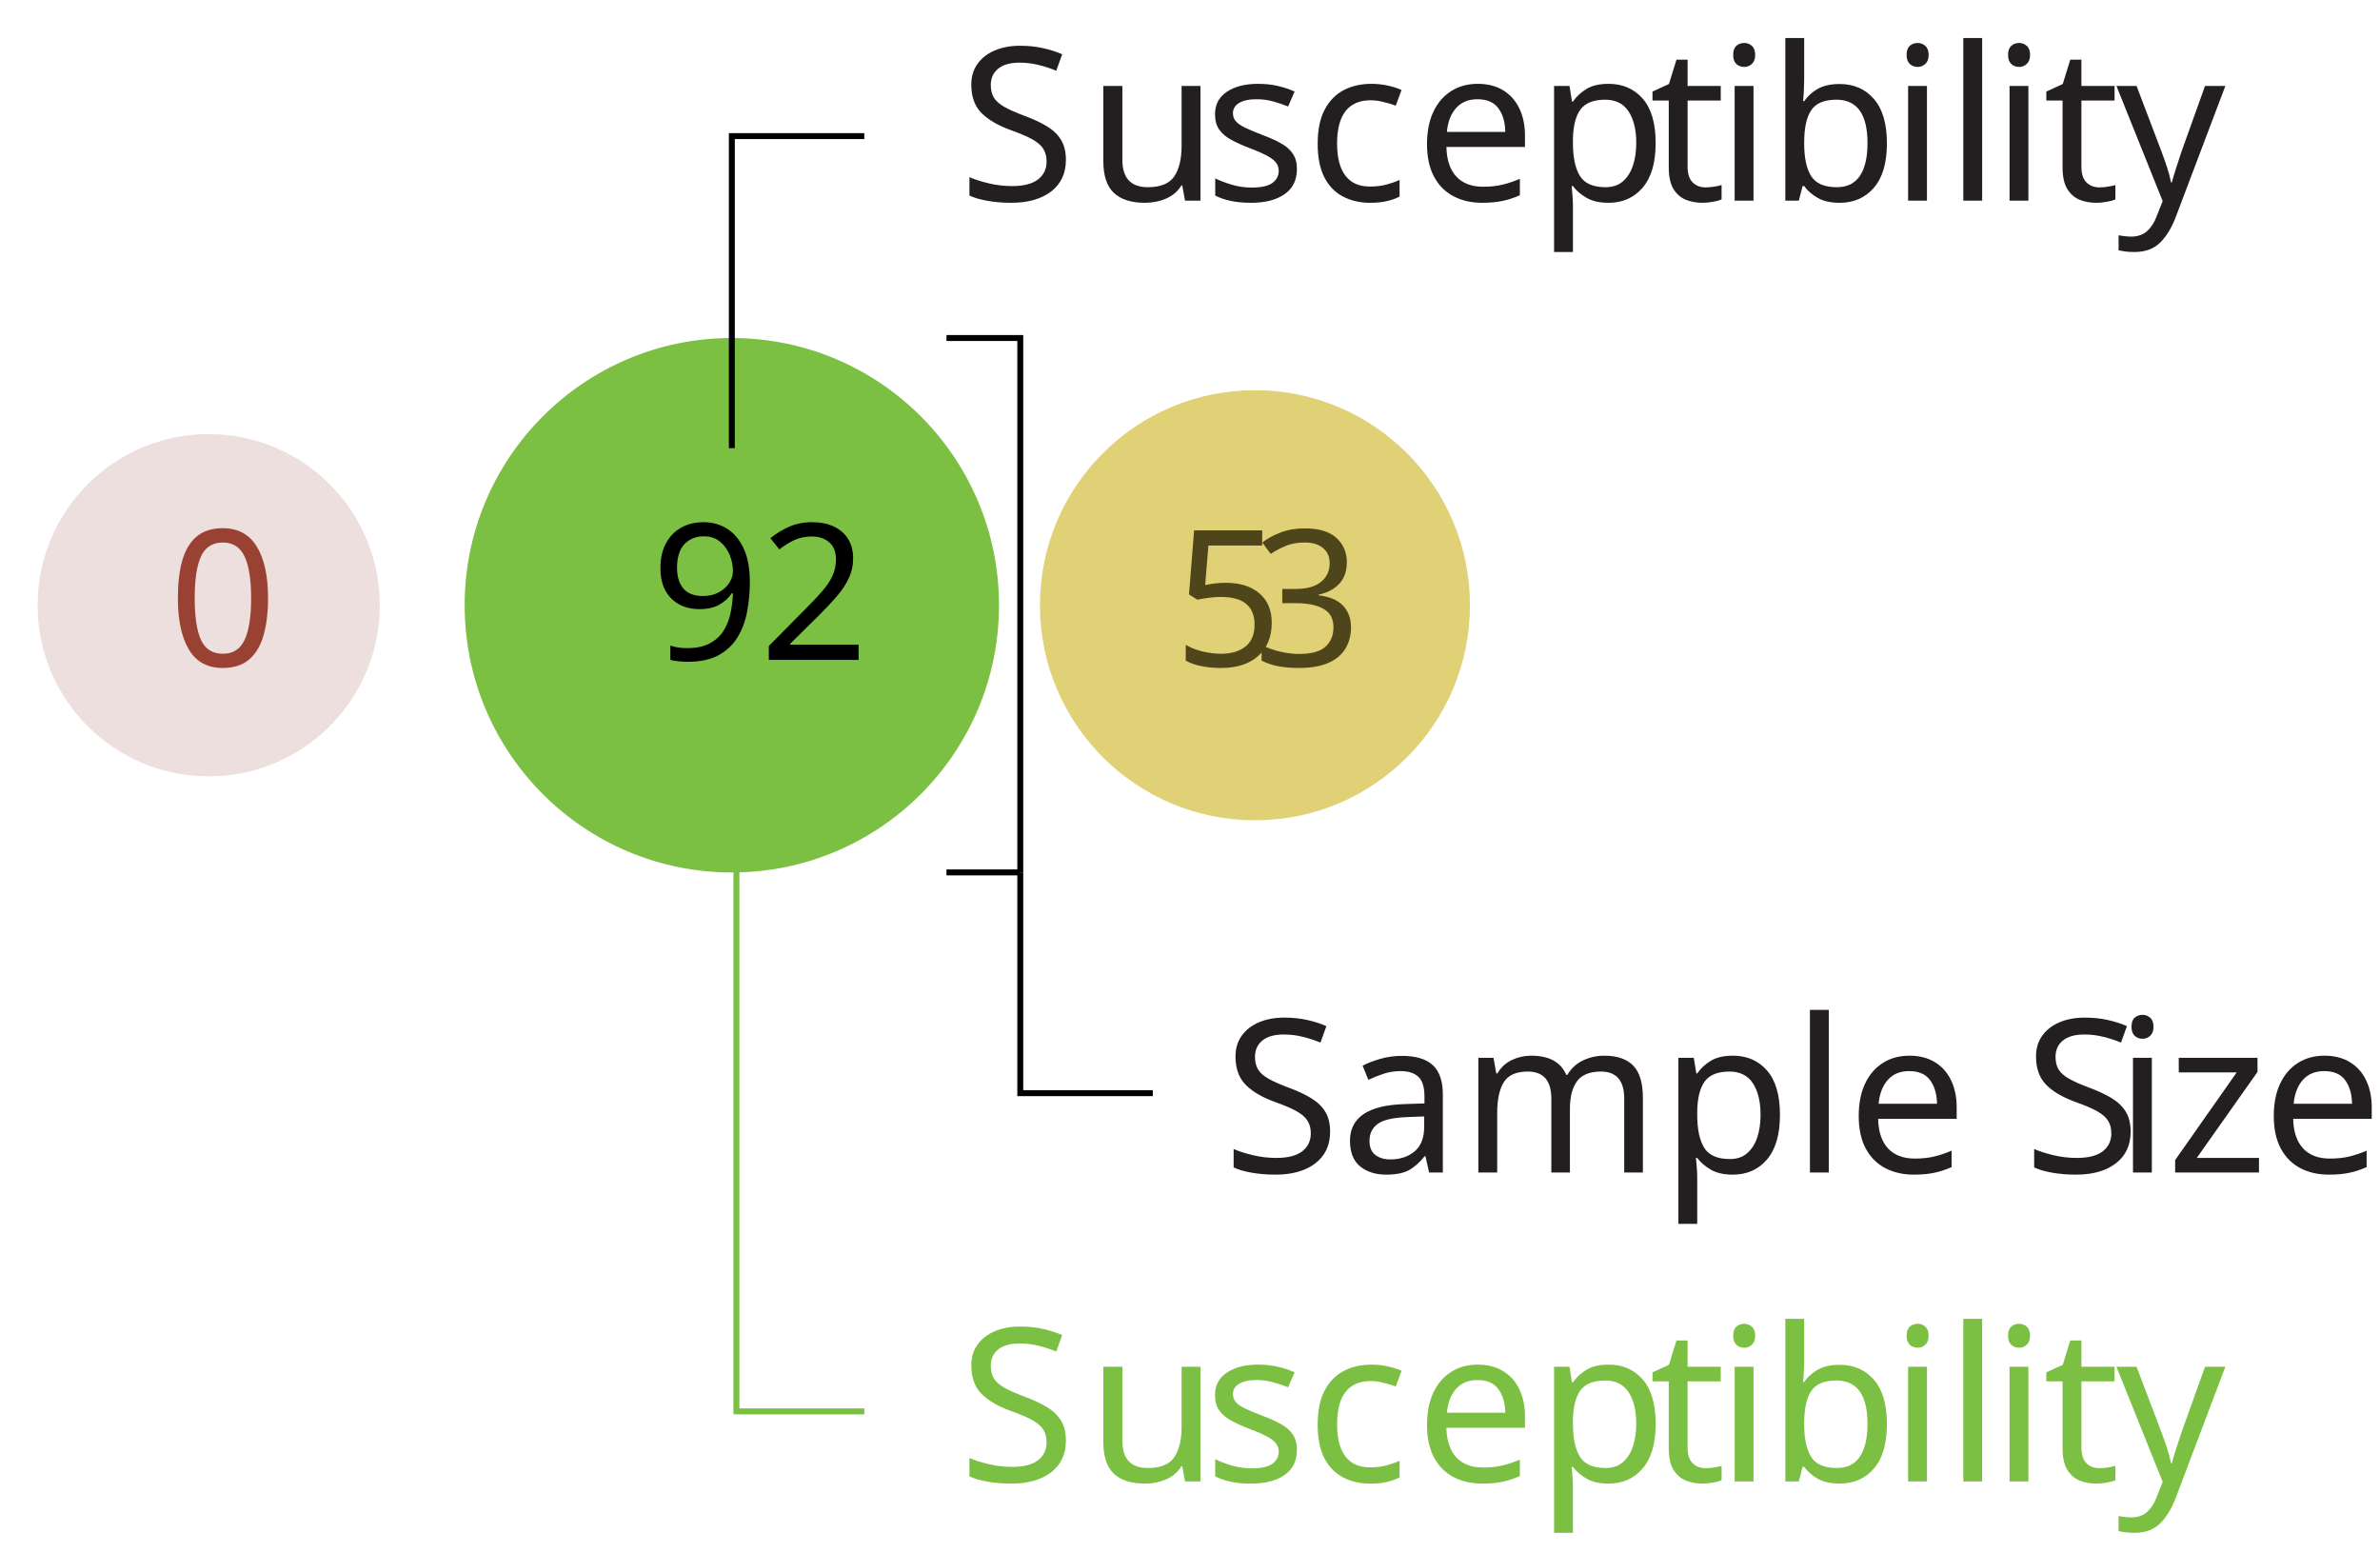
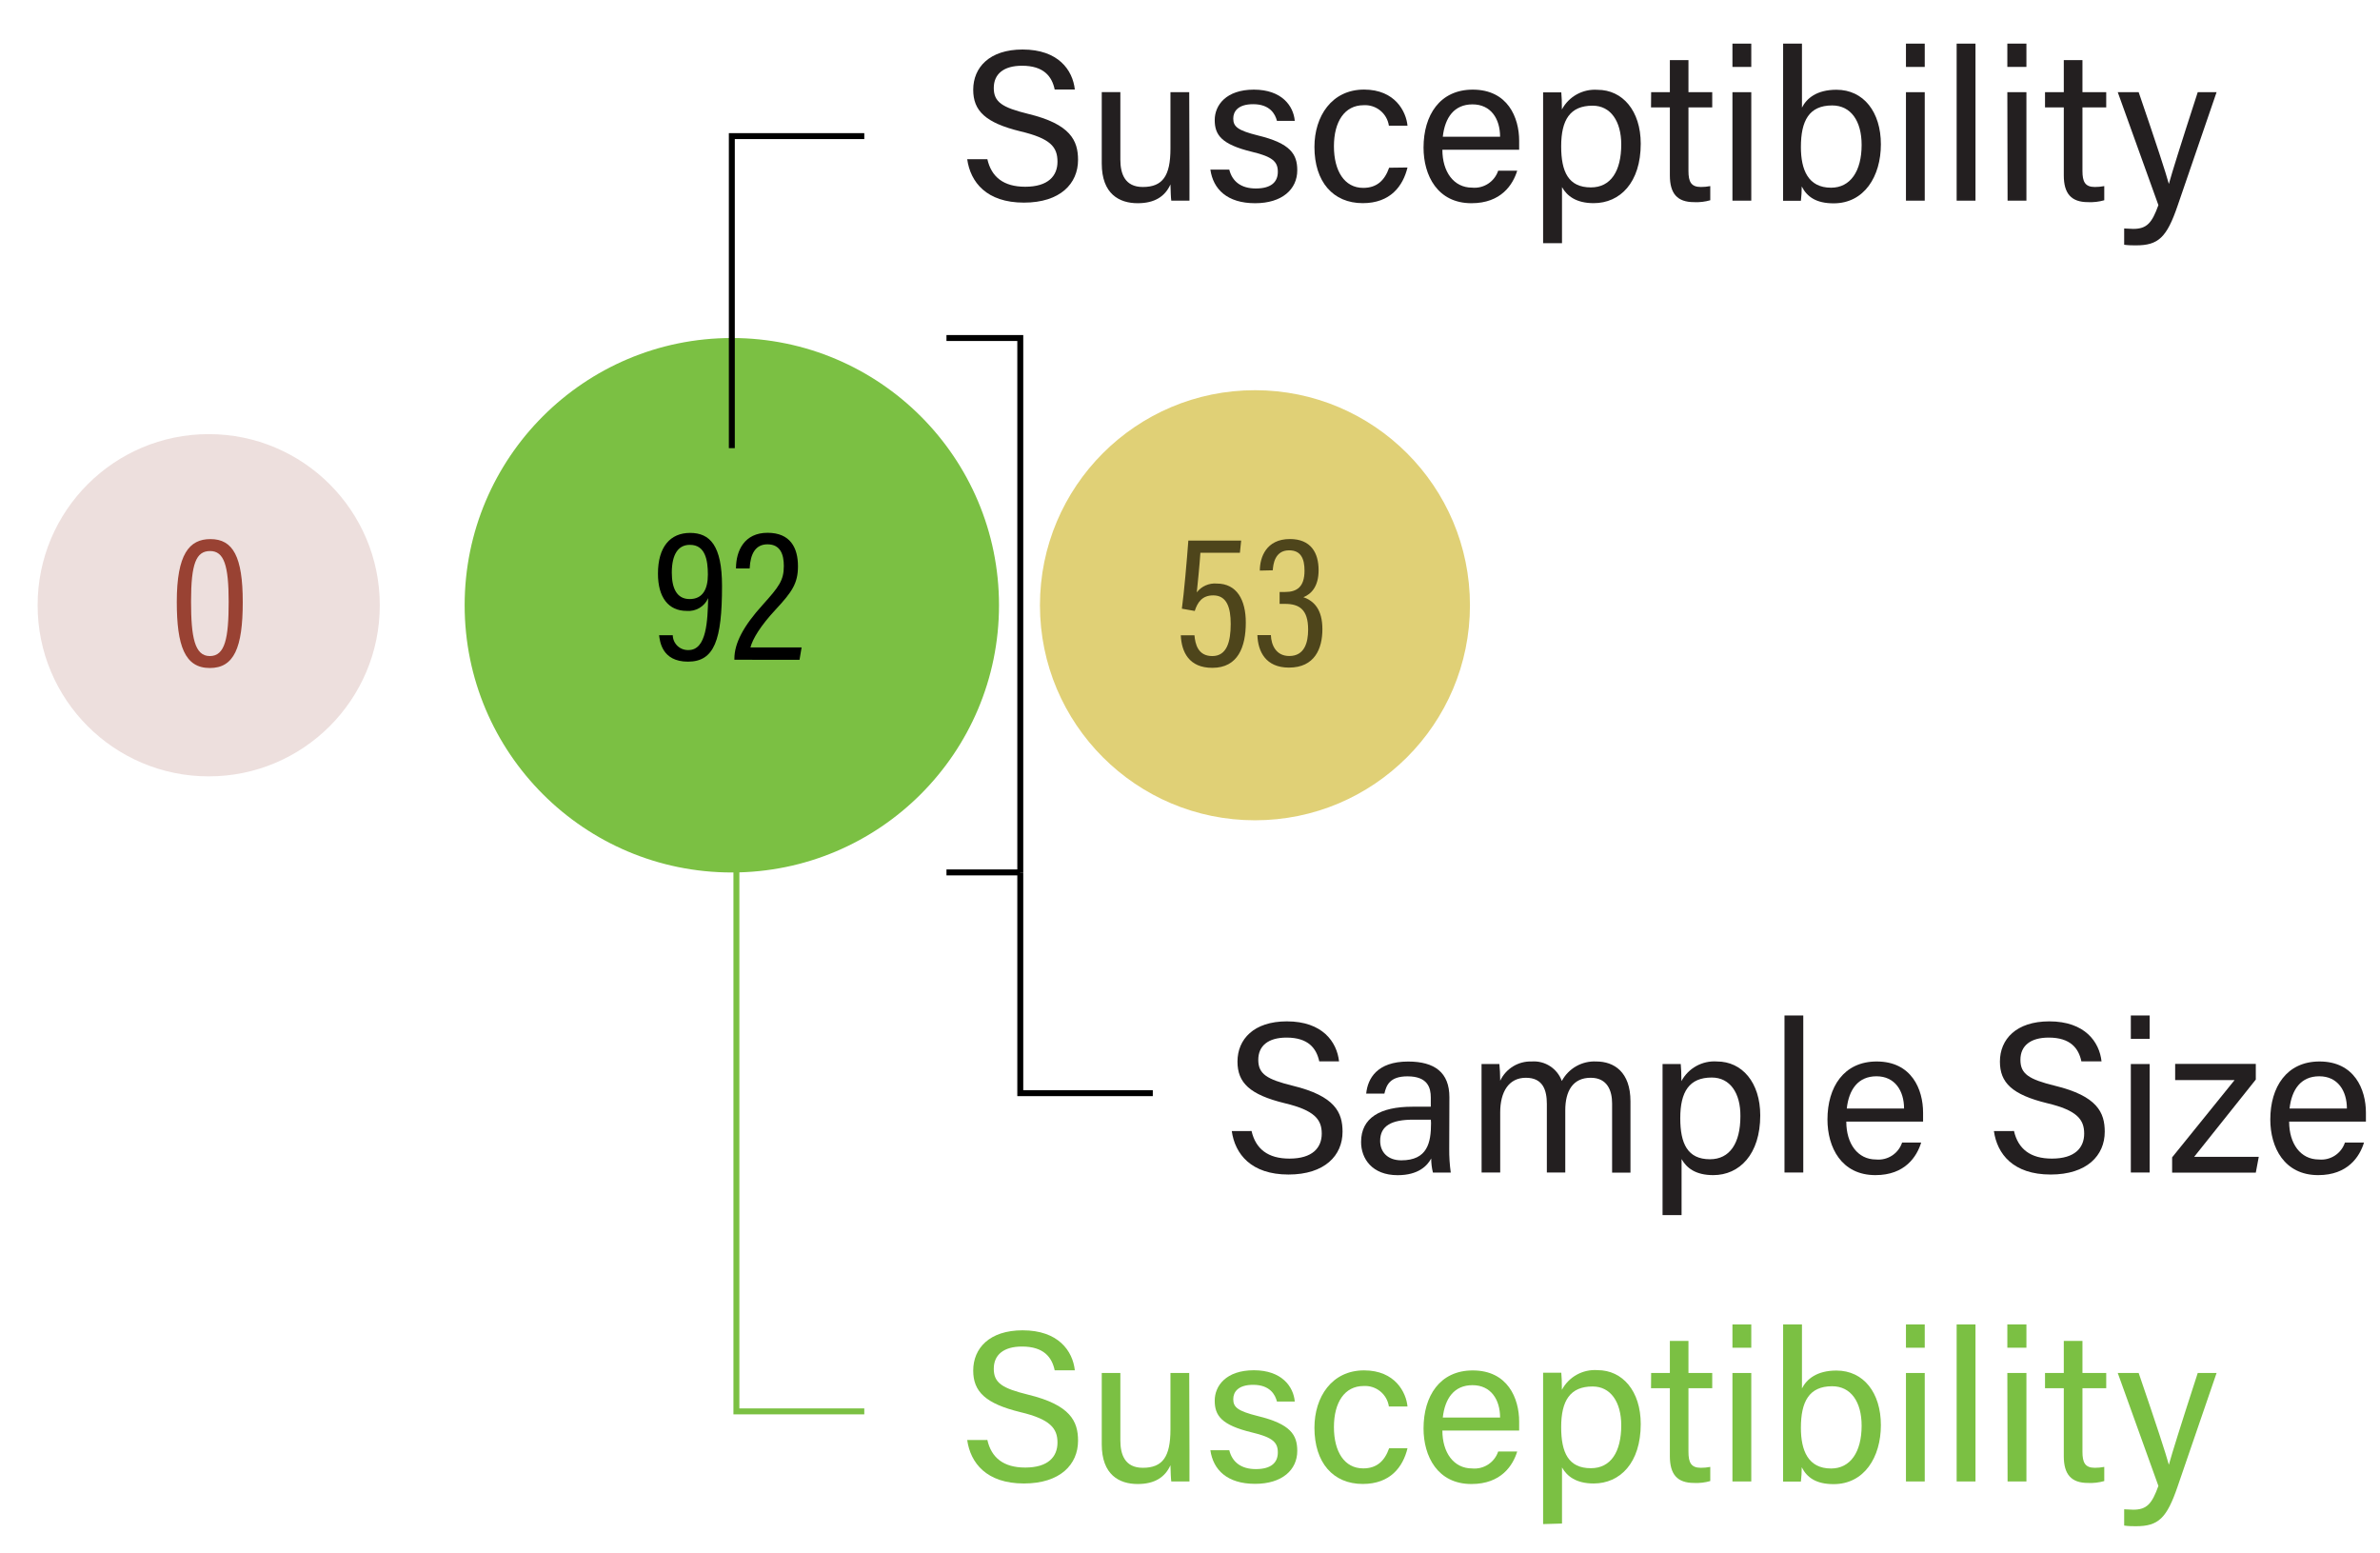
<svg xmlns="http://www.w3.org/2000/svg" id="Layer_4" data-name="Layer 4" viewBox="0 0 400.5 261.26">
  <defs>
    <style>
      .cls-1 {
        fill: #eddfdd;
-       }
- 
-       .cls-2, .cls-4, .cls-7 {
-         font-size: 32px;
-         font-family: AcuminProCond-Regular, Acumin Pro Condensed;
      }

      .cls-2 {
        fill: #994233;
      }

      .cls-3 {
        fill: #e0d076;
      }

      .cls-4 {
        fill: #4e451b;
      }

      .cls-5 {
-         letter-spacing: 0em;
-       }
- 
-       .cls-12, .cls-6 {
        fill: #7bc043;
      }

-       .cls-22, .cls-8 {
+       .cls-6, .cls-8 {
        fill: none;
        stroke-miterlimit: 10;
      }

-       .cls-8 {
+       .cls-6 {
        stroke: #000;
      }

-       .cls-12, .cls-9 {
-         font-size: 36px;
-         font-family: AcuminPro-Regular, Acumin Pro;
-       }
- 
-       .cls-9 {
+       .cls-7 {
        fill: #231f20;
      }

-       .cls-10 {
-         letter-spacing: 0.01em;
-       }
- 
-       .cls-11 {
-         letter-spacing: -0.01em;
-       }
- 
-       .cls-13 {
-         letter-spacing: -0.01em;
-       }
- 
-       .cls-14 {
-         letter-spacing: -0.01em;
-       }
- 
-       .cls-15 {
-         letter-spacing: 0em;
-       }
- 
-       .cls-16 {
-         letter-spacing: 0em;
-       }
- 
-       .cls-17 {
-         letter-spacing: 0em;
-       }
- 
-       .cls-18 {
-         letter-spacing: 0em;
-       }
- 
-       .cls-19 {
-         letter-spacing: 0em;
-       }
- 
-       .cls-20 {
-         letter-spacing: 0em;
-       }
- 
-       .cls-21 {
-         letter-spacing: 0.02em;
-       }
- 
-       .cls-22 {
+       .cls-8 {
        stroke: #7bc043;
      }
    </style>
  </defs>
  <circle class="cls-1" cx="35.12" cy="101.83" r="28.79" />
-   <text class="cls-2" transform="translate(28.37 112.07)">0</text>
+   <path class="cls-2" d="M40.85,101.29c0,7.71-1.47,11.1-5.54,11.1-4.22,0-5.56-3.74-5.56-11.13,0-8,2.08-10.56,5.66-10.56C39.22,90.7,40.85,93.67,40.85,101.29Zm-8.7-.1c0,6,.6,9.19,3.16,9.19s3.17-3,3.17-9.12-.77-8.55-3.13-8.55S32.15,94.86,32.15,101.19Z" />
  <circle class="cls-3" cx="211.18" cy="101.83" r="36.18" />
-   <text class="cls-4" transform="translate(197.52 112.07)">
-     <tspan class="cls-5">5</tspan>
-     <tspan x="13.34" y="0">3</tspan>
-   </text>
-   <circle class="cls-6" cx="123.15" cy="101.83" r="44.96" />
-   <text class="cls-7" transform="translate(109.54 111.03)">92</text>
-   <polyline class="cls-8" points="171.69 146.78 171.69 183.92 193.99 183.92" />
-   <polyline class="cls-8" points="123.15 75.4 123.15 22.9 145.44 22.9" />
-   <text class="cls-9" transform="translate(205.75 197.27)">Sample S<tspan class="cls-10" x="150.12" y="0">i</tspan>
-     <tspan class="cls-11" x="158.87" y="0">z</tspan>
-     <tspan x="174.89" y="0">e</tspan>
-   </text>
-   <text class="cls-12" transform="translate(161.29 249.25)">
-     <tspan class="cls-13">S</tspan>
-     <tspan class="cls-14" x="21.53" y="0">u</tspan>
-     <tspan class="cls-15" x="41.33" y="0">s</tspan>
-     <tspan class="cls-16" x="58.46" y="0">c</tspan>
-     <tspan x="76.86" y="0">ep</tspan>
-     <tspan class="cls-17" x="116.21" y="0">t</tspan>
-     <tspan x="127.55" y="0">i</tspan>
-     <tspan class="cls-18" x="136.08" y="0">b</tspan>
-     <tspan class="cls-19" x="156.74" y="0">il</tspan>
-     <tspan class="cls-20" x="173.81" y="0">i</tspan>
-     <tspan class="cls-21" x="182.48" y="0">t</tspan>
-     <tspan x="194.83" y="0">y</tspan>
-   </text>
-   <text class="cls-9" transform="translate(161.29 33.76)">
-     <tspan class="cls-13">S</tspan>
-     <tspan class="cls-14" x="21.53" y="0">u</tspan>
-     <tspan class="cls-15" x="41.33" y="0">s</tspan>
-     <tspan class="cls-16" x="58.46" y="0">c</tspan>
-     <tspan x="76.86" y="0">ep</tspan>
-     <tspan class="cls-17" x="116.21" y="0">t</tspan>
-     <tspan x="127.55" y="0">i</tspan>
-     <tspan class="cls-18" x="136.08" y="0">b</tspan>
-     <tspan class="cls-19" x="156.74" y="0">il</tspan>
-     <tspan class="cls-20" x="173.81" y="0">i</tspan>
-     <tspan class="cls-21" x="182.48" y="0">t</tspan>
-     <tspan x="194.83" y="0">y</tspan>
-   </text>
-   <polyline class="cls-22" points="123.92 126.03 123.92 237.46 145.44 237.46" />
  <g>
-     <polyline class="cls-8" points="159.27 56.87 171.67 56.87 171.69 56.87 171.69 146.78" />
-     <line class="cls-8" x1="159.27" y1="146.78" x2="171.67" y2="146.78" />
+     <path class="cls-4" d="M208.65,93H202c-.13,2-.48,5.5-.61,6.66a3.85,3.85,0,0,1,3.36-1.48c3.39,0,4.89,2.76,4.89,6.56,0,4.1-1.31,7.62-5.63,7.62-3.93,0-5.18-2.66-5.31-5.47H201c.13,1.44.57,3.49,3,3.49s3.1-2.37,3.1-5.41c0-2.72-.64-4.8-2.94-4.8-1.83,0-2.63,1.12-3.11,2.62l-2.17-.38c.35-2.43.86-8.32,1.09-11.46h8.89Z" />
+     <path class="cls-4" d="M212,96c0-2.21,1.06-5.31,5.06-5.31,3.52,0,4.83,2.3,4.83,5.24,0,2.69-1.18,4-2.56,4.55v0c1.86.64,3.2,2.14,3.2,5.38s-1.28,6.46-5.63,6.46c-3.9,0-5.22-2.69-5.31-5.47h2.27c.06,1.66.86,3.52,3.1,3.52,2.56,0,3.17-2.27,3.17-4.45,0-3.42-1.53-4.32-3.9-4.32h-.9v-2h.9c2,0,3.29-.84,3.29-3.59,0-2-.6-3.42-2.59-3.42-2.43,0-2.69,2.4-2.75,3.36Z" />
+   </g>
+   <circle class="cls-5" cx="123.15" cy="101.83" r="44.96" />
+   <g>
+     <path d="M113.21,106.87a2.55,2.55,0,0,0,2.66,2.5c3.07,0,3.2-5,3.3-8.74a3.61,3.61,0,0,1-3.62,2.15c-3.07,0-4.83-2.27-4.83-6.27,0-4.52,2.08-6.85,5.41-6.85s5.37,2.11,5.37,8.93c0,9.08-1.28,12.73-5.73,12.73s-4.73-3.52-4.86-4.45Zm-.16-10.52c0,2.56.8,4.44,3,4.44s3.07-1.66,3.07-4.12-.45-5-3-5C114.17,91.64,113.05,93.21,113.05,96.35Z" />
+     <path d="M123.58,111v-.16c0-2.62,1.51-5.5,4.8-9.12,2.69-3,3.52-4.06,3.52-6.49,0-1.89-.54-3.65-2.75-3.65-2,0-2.88,1.57-3,4.06h-2.3c0-3.07,1.47-6,5.31-6s5.12,2.53,5.12,5.63c0,2.88-1,4.32-3.77,7.3-2.53,2.72-3.84,4.89-4.23,6.36h8.61l-.35,2.08Z" />
+   </g>
+   <polyline class="cls-6" points="171.69 146.78 171.69 183.92 193.99 183.92" />
+   <polyline class="cls-6" points="123.15 75.4 123.15 22.9 145.44 22.9" />
+   <g>
+     <path class="cls-7" d="M210.61,190.29c.69,3,2.74,4.64,6.37,4.64,3.89,0,5.44-1.83,5.44-4.21s-1.23-3.92-6.23-5.11c-5.9-1.44-7.95-3.45-7.95-7,0-3.75,2.73-6.77,8.31-6.77,6,0,8.42,3.46,8.78,6.73H222c-.47-2.19-1.84-4-5.51-4-3.06,0-4.75,1.37-4.75,3.74s1.41,3.28,5.8,4.36c7.12,1.73,8.38,4.5,8.38,7.74,0,4-3,7.2-9.1,7.2-6.3,0-9-3.46-9.54-7.31Z" />
+     <path class="cls-7" d="M243.87,193.28a27.59,27.59,0,0,0,.26,4h-3a9.72,9.72,0,0,1-.29-2.37c-.64,1.19-2.12,2.81-5.65,2.81-4.32,0-6.15-2.81-6.15-5.58,0-4.07,3.2-5.94,8.64-5.94h3.09v-1.55c0-1.62-.5-3.56-3.92-3.56-3,0-3.56,1.51-3.89,2.91h-3.06c.25-2.52,1.8-5.4,7.06-5.4,4.46,0,6.94,1.84,6.94,6Zm-3.09-4.9h-2.95c-3.64,0-5.58,1-5.58,3.57,0,1.9,1.29,3.27,3.56,3.27,4.39,0,5-2.95,5-6.26Z" />
+     <path class="cls-7" d="M249.31,183.74c0-1.58,0-3.24,0-4.72h3c.07.54.14,1.88.14,2.81a5.64,5.64,0,0,1,5.29-3.24,5,5,0,0,1,5.08,3.28,6.21,6.21,0,0,1,5.8-3.28c3,0,5.75,1.77,5.75,6.7v12h-3.09V185.65c0-2.09-.76-4.32-3.6-4.32-3,0-4.28,2.23-4.28,5.47v10.47h-3.1V185.75c0-2.33-.65-4.42-3.53-4.42s-4.32,2.37-4.32,5.83v10.11h-3.13Z" />
+     <path class="cls-7" d="M279.77,204.44V183.49c0-1.51,0-3.06,0-4.47h3.06c.07.62.11,1.7.11,2.88a6.28,6.28,0,0,1,6-3.31c4.21,0,7.27,3.53,7.27,9.07,0,6.55-3.49,10.05-7.91,10.05-3,0-4.5-1.23-5.33-2.7v9.43Zm8.28-23.15c-3.78,0-5.3,2.38-5.3,6.84,0,4.28,1.23,6.91,5,6.91,3.35,0,5.12-2.73,5.12-7.23C292.91,183.92,291.14,181.29,288.05,181.29Z" />
+     <path class="cls-7" d="M300.29,197.27V170.85h3.16v26.42Z" />
+     <path class="cls-7" d="M310.69,188.71c0,3.7,1.91,6.37,5,6.37a4.19,4.19,0,0,0,4.39-2.85h3.21c-.72,2.34-2.7,5.48-7.7,5.48-5.73,0-8.07-4.68-8.07-9.36,0-5.44,2.74-9.76,8.28-9.76,5.91,0,7.81,4.72,7.81,8.6,0,.58,0,1.05,0,1.52Zm9.72-2.2c0-3-1.55-5.43-4.64-5.43s-4.65,2.23-5,5.43Z" />
+     <path class="cls-7" d="M338.91,190.29c.69,3,2.74,4.64,6.38,4.64,3.88,0,5.43-1.83,5.43-4.21s-1.22-3.92-6.23-5.11c-5.9-1.44-7.95-3.45-7.95-7,0-3.75,2.73-6.77,8.31-6.77,6,0,8.43,3.46,8.79,6.73h-3.39c-.46-2.19-1.83-4-5.5-4-3.06,0-4.76,1.37-4.76,3.74s1.41,3.28,5.8,4.36c7.13,1.73,8.39,4.5,8.39,7.74,0,4-3,7.2-9.11,7.2-6.3,0-9-3.46-9.54-7.31Z" />
+     <path class="cls-7" d="M358.57,174.78v-3.93h3.17v3.93Zm0,4.24h3.17v18.25h-3.17Z" />
+     <path class="cls-7" d="M365.52,194.72l10.51-13h-10V179h13.57v2.63l-10.37,13h10.87l-.5,2.66H365.52Z" />
+     <path class="cls-7" d="M385.21,188.71c0,3.7,1.91,6.37,5,6.37a4.19,4.19,0,0,0,4.39-2.85h3.21c-.72,2.34-2.7,5.48-7.71,5.48-5.72,0-8.06-4.68-8.06-9.36,0-5.44,2.74-9.76,8.28-9.76,5.9,0,7.81,4.72,7.81,8.6,0,.58,0,1.05,0,1.52Zm9.72-2.2c0-3-1.55-5.43-4.65-5.43s-4.64,2.23-5,5.43Z" />
+   </g>
+   <g>
+     <path class="cls-5" d="M166.15,242.27c.68,3,2.73,4.64,6.37,4.64,3.88,0,5.43-1.83,5.43-4.21s-1.22-3.92-6.23-5.11c-5.9-1.44-7.95-3.46-7.95-7,0-3.75,2.73-6.77,8.31-6.77,6,0,8.43,3.45,8.79,6.73h-3.39c-.46-2.19-1.83-4-5.5-4-3.06,0-4.75,1.37-4.75,3.74s1.4,3.28,5.79,4.36c7.13,1.73,8.39,4.5,8.39,7.74,0,4-3,7.2-9.11,7.2-6.3,0-9-3.46-9.54-7.31Z" />
+     <path class="cls-5" d="M200.16,243.92c0,1.8,0,4.25,0,5.33h-3.06c-.07-.47-.11-1.58-.14-2.73-.9,2-2.63,3.16-5.51,3.16-3.1,0-6.05-1.54-6.05-6.69V231h3.13v11.34c0,2.38.76,4.61,3.78,4.61,3.35,0,4.65-1.87,4.65-6.45V231h3.16Z" />
+     <path class="cls-5" d="M206.86,244c.5,2,2,3.17,4.46,3.17,2.67,0,3.71-1.15,3.71-2.81s-.83-2.52-4.32-3.35c-5.22-1.25-6.3-2.87-6.3-5.36s1.91-5.11,6.59-5.11,6.66,2.74,6.88,5.26h-3c-.29-1.16-1.19-2.81-4-2.81-2.55,0-3.35,1.22-3.35,2.41,0,1.37.76,2,4.11,2.84,5.54,1.34,6.66,3.17,6.66,5.87,0,3.2-2.56,5.54-7.09,5.54-4.72,0-7.06-2.37-7.53-5.65Z" />
+     <path class="cls-5" d="M236.85,243.67c-.76,3.13-2.88,6-7.53,6-5,0-8.13-3.6-8.13-9.46,0-5.15,2.91-9.65,8.35-9.65,5.25,0,7.09,3.74,7.31,6.08h-3.13a4.05,4.05,0,0,0-4.25-3.45c-3.21,0-5,2.77-5,6.91s1.76,6.95,4.93,6.95c2.27,0,3.6-1.23,4.36-3.39Z" />
+     <path class="cls-5" d="M242.72,240.68c0,3.71,1.9,6.38,5,6.38a4.2,4.2,0,0,0,4.39-2.85h3.2c-.72,2.34-2.69,5.47-7.7,5.47-5.72,0-8.06-4.68-8.06-9.35,0-5.44,2.73-9.76,8.28-9.76,5.9,0,7.81,4.72,7.81,8.6,0,.58,0,1.05,0,1.51Zm9.71-2.19c0-3-1.54-5.44-4.64-5.44s-4.64,2.24-5,5.44Z" />
+     <path class="cls-5" d="M259.67,256.42v-21c0-1.52,0-3.06,0-4.47h3.06c.07.61.1,1.69.1,2.88a6.29,6.29,0,0,1,6-3.31c4.21,0,7.27,3.53,7.27,9.07,0,6.55-3.49,10-7.92,10-2.95,0-4.5-1.22-5.33-2.7v9.44ZM268,233.27c-3.78,0-5.29,2.38-5.29,6.84,0,4.28,1.22,6.91,5,6.91,3.35,0,5.11-2.74,5.11-7.23C272.81,235.9,271.05,233.27,268,233.27Z" />
+     <path class="cls-5" d="M277.85,231H281v-5.4h3.13V231h4v2.56h-4v10.69c0,1.8.43,2.7,2.09,2.7a8.17,8.17,0,0,0,1.58-.15v2.38a8.29,8.29,0,0,1-2.73.32c-2.85,0-4.07-1.47-4.07-4.5V233.56h-3.17Z" />
+     <path class="cls-5" d="M291.53,226.75v-3.92h3.17v3.92Zm0,4.25h3.17v18.25h-3.17Z" />
+     <path class="cls-5" d="M300.06,222.83h3.17v10.76c.79-1.54,2.48-3,5.8-3,4.6,0,7.48,3.78,7.48,9.18s-2.8,9.93-7.95,9.93c-2.92,0-4.47-1.08-5.37-2.84a20,20,0,0,1-.14,2.41h-3c0-2.05,0-4.1,0-6.12Zm8.25,10.4c-3.89,0-5.26,2.6-5.26,7,0,3.82,1.22,6.84,5.08,6.84,3.24,0,5.14-2.77,5.14-7.2C313.27,235.86,311.47,233.23,308.31,233.23Z" />
+     <path class="cls-5" d="M320.73,226.75v-3.92h3.16v3.92Zm0,4.25h3.16v18.25h-3.16Z" />
+     <path class="cls-5" d="M329.26,249.25V222.83h3.17v26.42Z" />
+     <path class="cls-5" d="M337.79,226.75v-3.92H341v3.92Zm0,4.25H341v18.25h-3.17Z" />
+     <path class="cls-5" d="M344.13,231h3.16v-5.4h3.14V231h4v2.56h-4v10.69c0,1.8.43,2.7,2.08,2.7a8.27,8.27,0,0,0,1.59-.15v2.38a8.39,8.39,0,0,1-2.74.32c-2.84,0-4.07-1.47-4.07-4.5V233.56h-3.16Z" />
+     <path class="cls-5" d="M359.89,231c3,8.75,4.57,13.57,5.08,15.44h0c.58-2.08,1.88-6.26,4.86-15.44H373l-6.55,19.08c-1.83,5.36-3.24,6.7-7,6.7-.57,0-1.26,0-2-.11v-2.74c.47,0,1,.07,1.52.07,2.3,0,3.16-1,4.24-4l-6.84-19Z" />
+   </g>
+   <g>
+     <path class="cls-7" d="M166.15,26.78c.68,3,2.73,4.64,6.37,4.64,3.88,0,5.43-1.84,5.43-4.21,0-2.52-1.22-3.92-6.23-5.11-5.9-1.44-7.95-3.46-7.95-7,0-3.75,2.73-6.77,8.31-6.77,6,0,8.43,3.45,8.79,6.73h-3.39c-.46-2.2-1.83-4-5.5-4-3.06,0-4.75,1.37-4.75,3.74s1.4,3.28,5.79,4.36c7.13,1.72,8.39,4.5,8.39,7.74,0,4-3,7.19-9.11,7.19-6.3,0-9-3.45-9.54-7.3Z" />
+     <path class="cls-7" d="M200.16,28.43c0,1.8,0,4.25,0,5.33h-3.06c-.07-.47-.11-1.58-.14-2.73-.9,2-2.63,3.16-5.51,3.16-3.1,0-6.05-1.55-6.05-6.69v-12h3.13V26.85c0,2.38.76,4.61,3.78,4.61,3.35,0,4.65-1.88,4.65-6.45v-9.5h3.16Z" />
+     <path class="cls-7" d="M206.86,28.54c.5,2,2,3.17,4.46,3.17,2.67,0,3.71-1.15,3.71-2.81s-.83-2.52-4.32-3.35c-5.22-1.26-6.3-2.88-6.3-5.36s1.91-5.11,6.59-5.11,6.66,2.73,6.88,5.25h-3c-.29-1.15-1.19-2.8-4-2.8-2.55,0-3.35,1.22-3.35,2.41,0,1.37.76,2,4.11,2.84,5.54,1.33,6.66,3.17,6.66,5.87,0,3.2-2.56,5.54-7.09,5.54-4.72,0-7.06-2.37-7.53-5.65Z" />
+     <path class="cls-7" d="M236.85,28.18c-.76,3.13-2.88,6-7.53,6-5,0-8.13-3.6-8.13-9.46,0-5.15,2.91-9.65,8.35-9.65,5.25,0,7.09,3.74,7.31,6.08h-3.13a4.05,4.05,0,0,0-4.25-3.45c-3.21,0-5,2.77-5,6.91s1.76,7,4.93,7c2.27,0,3.6-1.23,4.36-3.39Z" />
+     <path class="cls-7" d="M242.72,25.19c0,3.71,1.9,6.38,5,6.38a4.2,4.2,0,0,0,4.39-2.85h3.2c-.72,2.34-2.69,5.47-7.7,5.47-5.72,0-8.06-4.68-8.06-9.36,0-5.43,2.73-9.75,8.28-9.75,5.9,0,7.81,4.71,7.81,8.6,0,.58,0,1.05,0,1.51ZM252.43,23c0-3-1.54-5.44-4.64-5.44s-4.64,2.23-5,5.44Z" />
+     <path class="cls-7" d="M259.67,40.92V20c0-1.51,0-3,0-4.46h3.06c.07.61.1,1.69.1,2.88a6.29,6.29,0,0,1,6-3.31c4.21,0,7.27,3.53,7.27,9.07,0,6.55-3.49,10-7.92,10-2.95,0-4.5-1.22-5.33-2.7v9.43ZM268,17.78c-3.78,0-5.29,2.37-5.29,6.84,0,4.28,1.22,6.91,5,6.91,3.35,0,5.11-2.74,5.11-7.24C272.81,20.41,271.05,17.78,268,17.78Z" />
+     <path class="cls-7" d="M277.85,15.51H281v-5.4h3.13v5.4h4v2.56h-4V28.76c0,1.8.43,2.7,2.09,2.7a8.17,8.17,0,0,0,1.58-.15v2.38a8.29,8.29,0,0,1-2.73.32c-2.85,0-4.07-1.47-4.07-4.5V18.07h-3.17Z" />
+     <path class="cls-7" d="M291.53,11.26V7.34h3.17v3.92Zm0,4.25h3.17V33.76h-3.17Z" />
+     <path class="cls-7" d="M300.06,7.34h3.17V18.1c.79-1.55,2.48-3,5.8-3,4.6,0,7.48,3.78,7.48,9.18s-2.8,9.93-7.95,9.93c-2.92,0-4.47-1.08-5.37-2.84a20,20,0,0,1-.14,2.41h-3c0-2,0-4.1,0-6.12Zm8.25,10.4c-3.89,0-5.26,2.59-5.26,7,0,3.82,1.22,6.84,5.08,6.84,3.24,0,5.14-2.77,5.14-7.2C313.27,20.37,311.47,17.74,308.31,17.74Z" />
+     <path class="cls-7" d="M320.73,11.26V7.34h3.16v3.92Zm0,4.25h3.16V33.76h-3.16Z" />
+     <path class="cls-7" d="M329.26,33.76V7.34h3.17V33.76Z" />
+     <path class="cls-7" d="M337.79,11.26V7.34H341v3.92Zm0,4.25H341V33.76h-3.17Z" />
+     <path class="cls-7" d="M344.13,15.51h3.16v-5.4h3.14v5.4h4v2.56h-4V28.76c0,1.8.43,2.7,2.08,2.7a8.27,8.27,0,0,0,1.59-.15v2.38a8.39,8.39,0,0,1-2.74.32c-2.84,0-4.07-1.47-4.07-4.5V18.07h-3.16Z" />
+     <path class="cls-7" d="M359.89,15.51c3,8.75,4.57,13.57,5.08,15.44h0c.58-2.08,1.88-6.26,4.86-15.44H373l-6.55,19.08c-1.83,5.36-3.24,6.69-7,6.69-.57,0-1.26,0-2-.1V38.44c.47,0,1,.07,1.52.07,2.3,0,3.16-1,4.24-4l-6.84-19Z" />
+   </g>
+   <polyline class="cls-8" points="123.92 126.03 123.92 237.46 145.44 237.46" />
+   <g>
+     <polyline class="cls-6" points="159.27 56.87 171.67 56.87 171.69 56.87 171.69 146.78" />
+     <line class="cls-6" x1="159.27" y1="146.78" x2="171.67" y2="146.78" />
  </g>
</svg>
